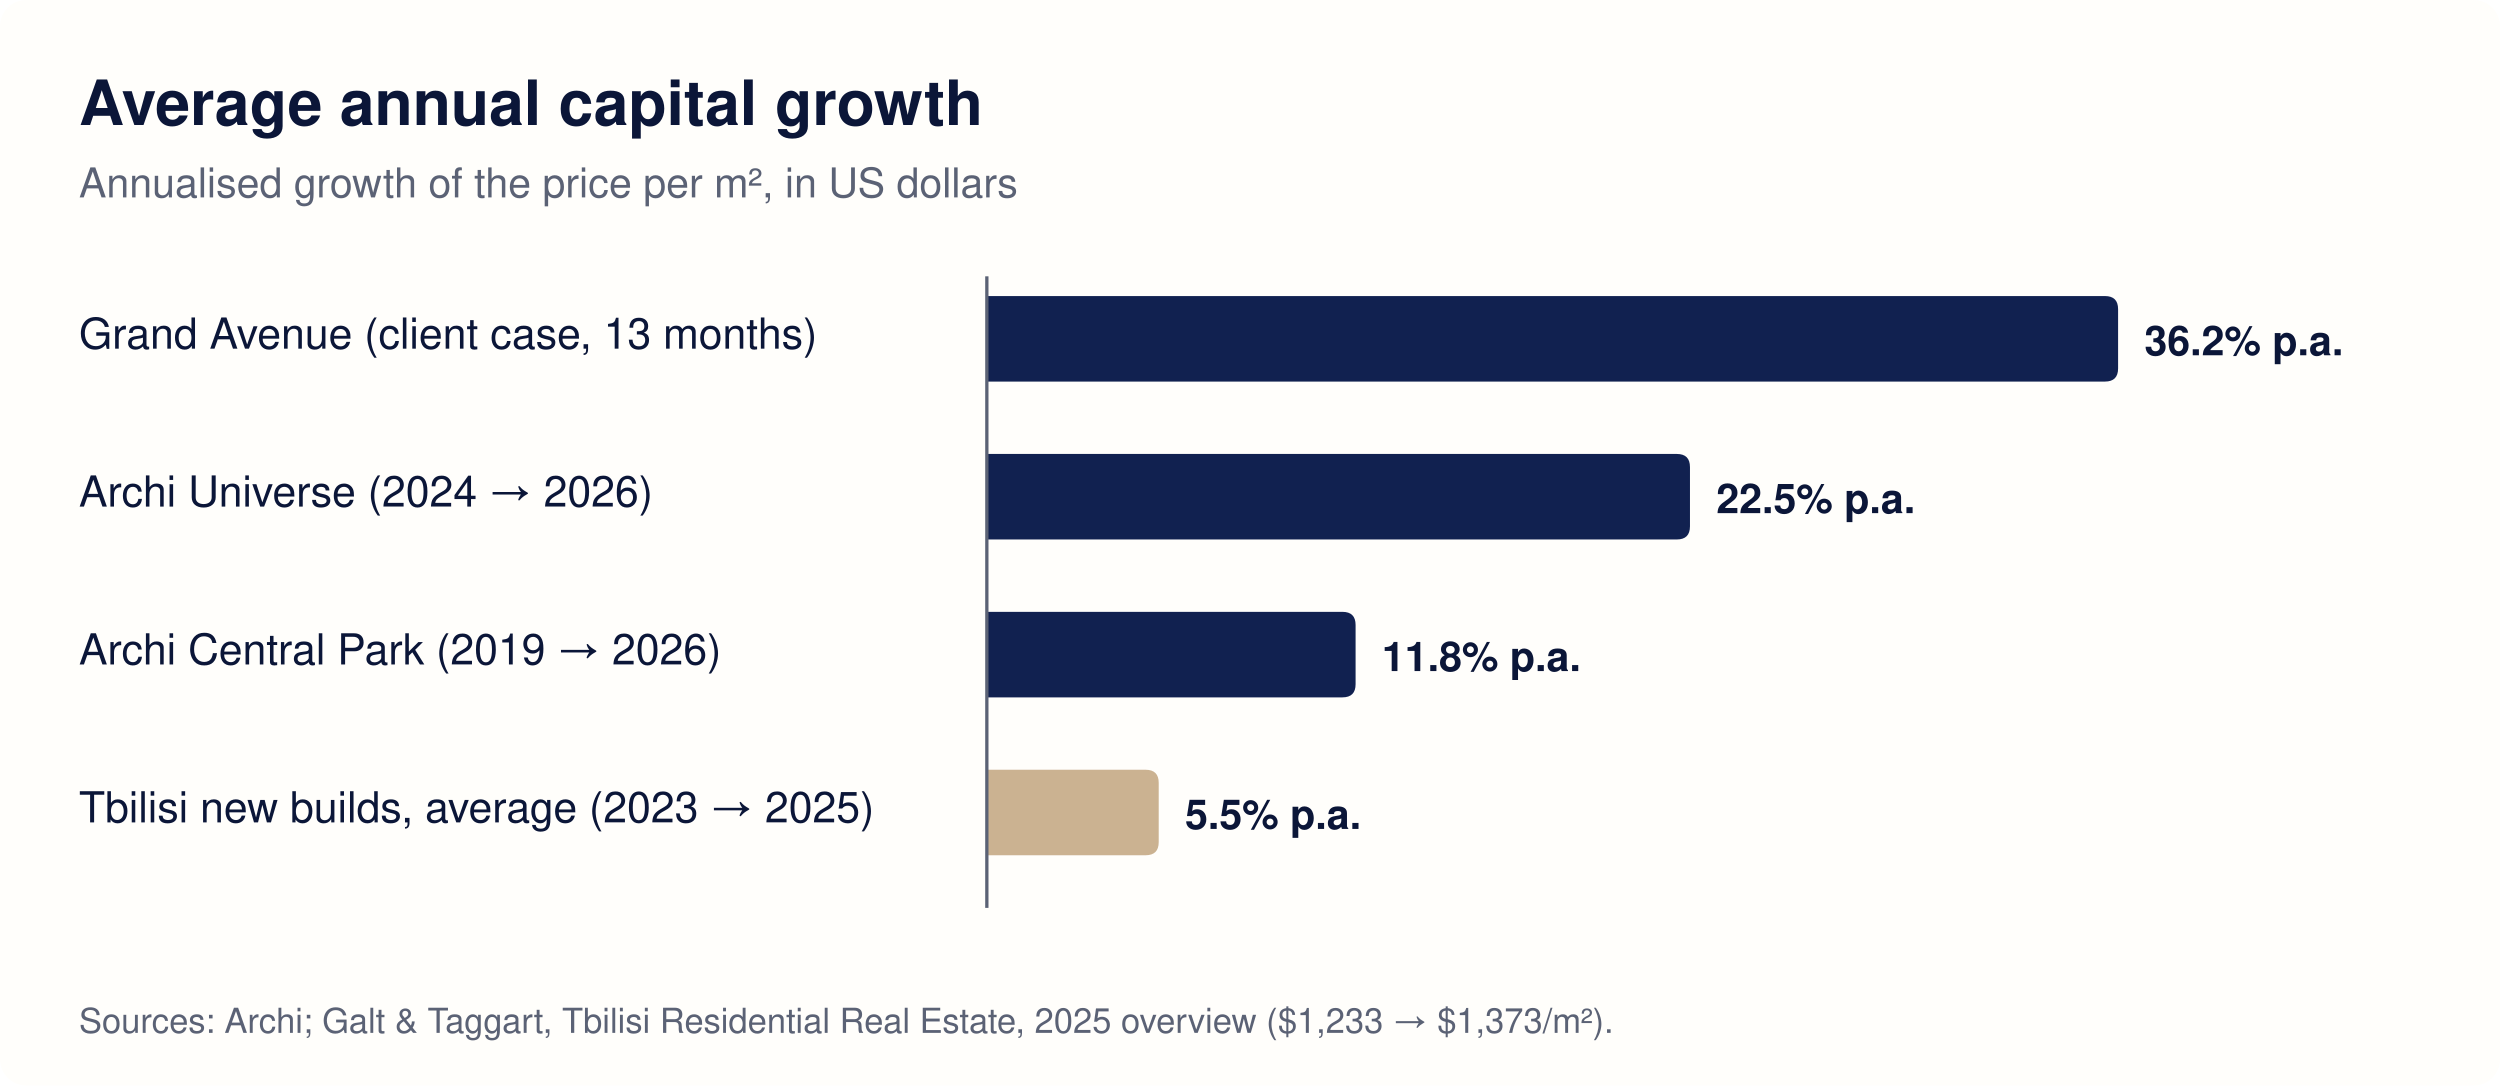
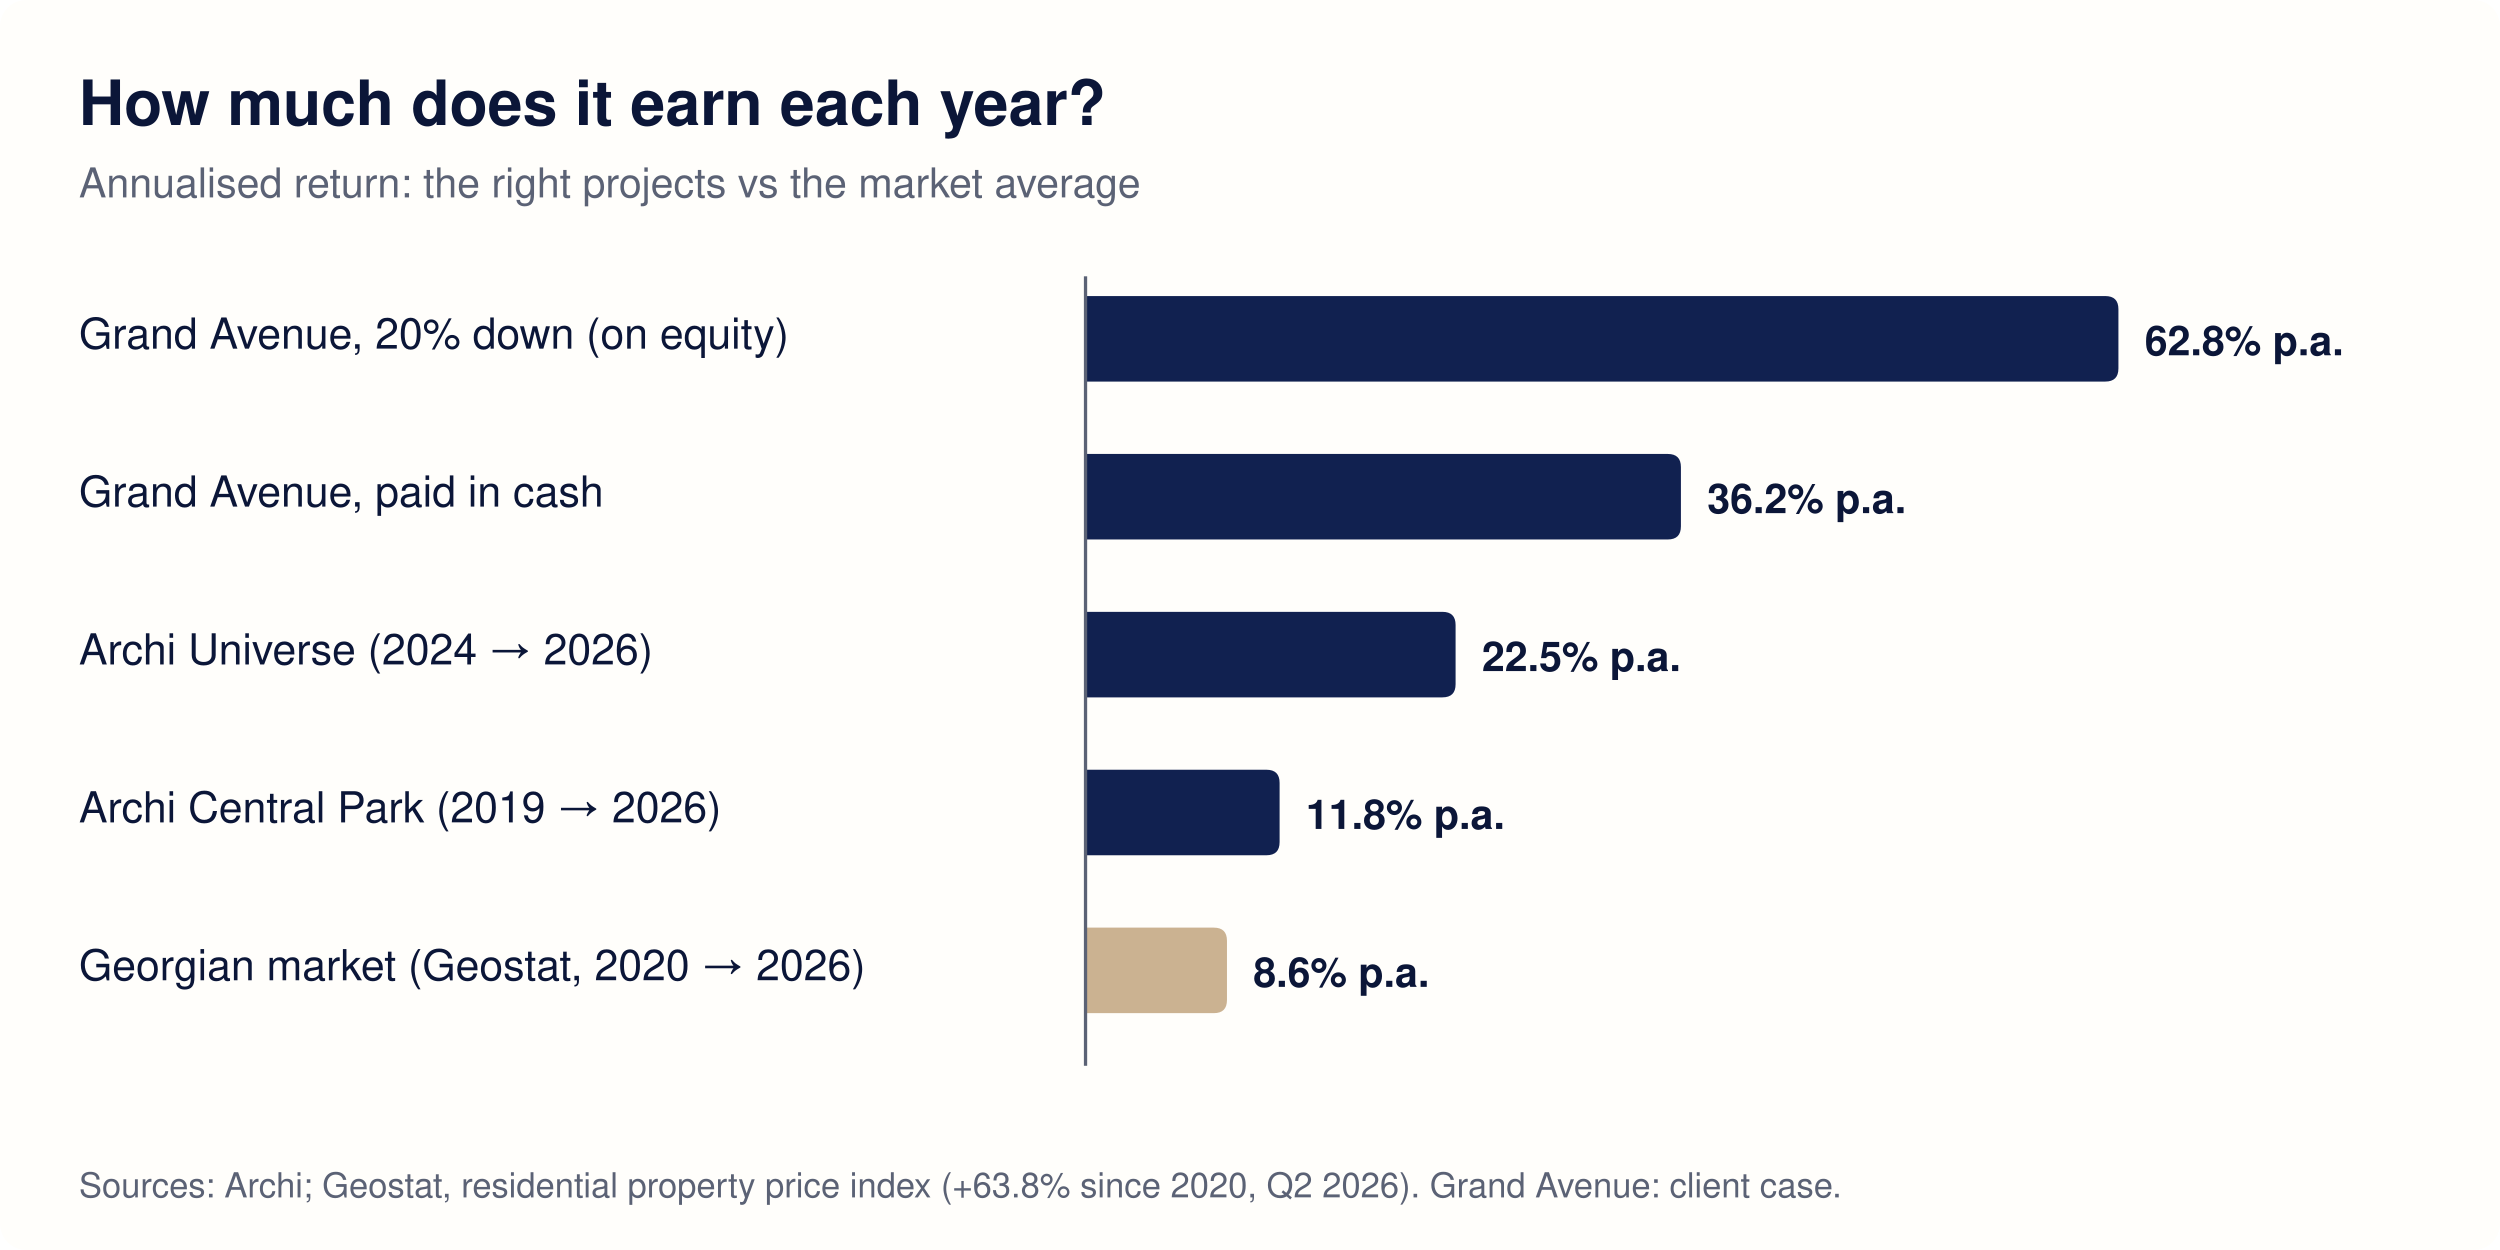
- <svg xmlns="http://www.w3.org/2000/svg" viewBox="0 0 760 330" width="760" height="330" role="img" aria-label="Average annual capital growth" font-family="Helvetica, Arial, sans-serif">
-   <rect width="760" height="330" fill="#fffefb" rx="8" />
-   <text x="24" y="38" font-size="19" fill="#0b1638" text-anchor="start" font-weight="bold">Average annual capital growth</text>
-   <text x="24" y="60" font-size="12.5" fill="#5b6275" text-anchor="start" font-weight="normal">Annualised growth of the price per m², in US dollars</text>
-   <text x="24" y="106" font-size="13" fill="#0b1638" text-anchor="start" font-weight="normal">Grand Avenue (client case, 13 months)</text>
-   <path d="M300,90 H639.9 Q643.9,90 643.9,94 V112 Q643.9,116 639.9,116 H300 Z" fill="#112150" />
-   <text x="651.9" y="108" font-size="12.5" fill="#0b1638" text-anchor="start" font-weight="bold">36.2% p.a.</text>
-   <text x="24" y="154" font-size="13" fill="#0b1638" text-anchor="start" font-weight="normal">Archi Universe (2024 → 2026)</text>
-   <path d="M300,138 H509.75 Q513.75,138 513.75,142 V160 Q513.75,164 509.75,164 H300 Z" fill="#112150" />
-   <text x="521.75" y="156" font-size="12.5" fill="#0b1638" text-anchor="start" font-weight="bold">22.5% p.a.</text>
-   <text x="24" y="202" font-size="13" fill="#0b1638" text-anchor="start" font-weight="normal">Archi Central Park (2019 → 2026)</text>
-   <path d="M300,186 H408.1 Q412.1,186 412.1,190 V208 Q412.1,212 408.1,212 H300 Z" fill="#112150" />
-   <text x="420.1" y="204" font-size="12.5" fill="#0b1638" text-anchor="start" font-weight="bold">11.8% p.a.</text>
-   <text x="24" y="250" font-size="13" fill="#0b1638" text-anchor="start" font-weight="normal">Tbilisi new builds, average (2023 → 2025)</text>
-   <path d="M300,234 H348.25 Q352.25,234 352.25,238 V256 Q352.25,260 348.25,260 H300 Z" fill="#cbb291" />
-   <text x="360.25" y="252" font-size="12.5" fill="#0b1638" text-anchor="start" font-weight="bold">5.5% p.a.</text>
-   <line x1="300" y1="84" x2="300" y2="276" stroke="#5b6275" />
-   <text x="24" y="314" font-size="10.5" fill="#5b6275" text-anchor="start" font-weight="normal">Sources: Archi; Galt &amp; Taggart, Tbilisi Residential Real Estate, 2025 overview ($1,233 → $1,373/m²).</text>
+ <svg xmlns="http://www.w3.org/2000/svg" viewBox="0 0 760 380" width="760" height="380" role="img" aria-label="How much does it earn each year?" font-family="Helvetica, Arial, sans-serif">
+   <rect width="760" height="380" fill="#fffefb" rx="8" />
+   <text x="24" y="38" font-size="19" fill="#0b1638" text-anchor="start" font-weight="bold">How much does it earn each year?</text>
+   <text x="24" y="60" font-size="12.5" fill="#5b6275" text-anchor="start" font-weight="normal">Annualised return: the right projects vs the market average</text>
+   <text x="24" y="106" font-size="13" fill="#0b1638" text-anchor="start" font-weight="normal">Grand Avenue, 20% down (on equity)</text>
+   <path d="M330,90 H640.0 Q644.0,90 644.0,94 V112 Q644.0,116 640.0,116 H330 Z" fill="#112150" />
+   <text x="652.0" y="108" font-size="12.5" fill="#0b1638" text-anchor="start" font-weight="bold">62.8% p.a.</text>
+   <text x="24" y="154" font-size="13" fill="#0b1638" text-anchor="start" font-weight="normal">Grand Avenue, paid in cash</text>
+   <path d="M330,138 H507.0 Q511.0,138 511.0,142 V160 Q511.0,164 507.0,164 H330 Z" fill="#112150" />
+   <text x="519.0" y="156" font-size="12.5" fill="#0b1638" text-anchor="start" font-weight="bold">36.2% p.a.</text>
+   <text x="24" y="202" font-size="13" fill="#0b1638" text-anchor="start" font-weight="normal">Archi Universe (2024 → 2026)</text>
+   <path d="M330,186 H438.5 Q442.5,186 442.5,190 V208 Q442.5,212 438.5,212 H330 Z" fill="#112150" />
+   <text x="450.5" y="204" font-size="12.5" fill="#0b1638" text-anchor="start" font-weight="bold">22.5% p.a.</text>
+   <text x="24" y="250" font-size="13" fill="#0b1638" text-anchor="start" font-weight="normal">Archi Central Park (2019 → 2026)</text>
+   <path d="M330,234 H385.0 Q389.0,234 389.0,238 V256 Q389.0,260 385.0,260 H330 Z" fill="#112150" />
+   <text x="397.0" y="252" font-size="12.5" fill="#0b1638" text-anchor="start" font-weight="bold">11.8% p.a.</text>
+   <text x="24" y="298" font-size="13" fill="#0b1638" text-anchor="start" font-weight="normal">Georgian market (Geostat, 2020 → 2026)</text>
+   <path d="M330,282 H369.0 Q373.0,282 373.0,286 V304 Q373.0,308 369.0,308 H330 Z" fill="#cbb291" />
+   <text x="381.0" y="300" font-size="12.5" fill="#0b1638" text-anchor="start" font-weight="bold">8.6% p.a.</text>
+   <line x1="330" y1="84" x2="330" y2="324" stroke="#5b6275" />
+   <text x="24" y="364" font-size="10.5" fill="#5b6275" text-anchor="start" font-weight="normal">Sources: Archi; Geostat, residential property price index (+63.8% since 2020, Q2 2026). Grand Avenue: client case.</text>
</svg>
